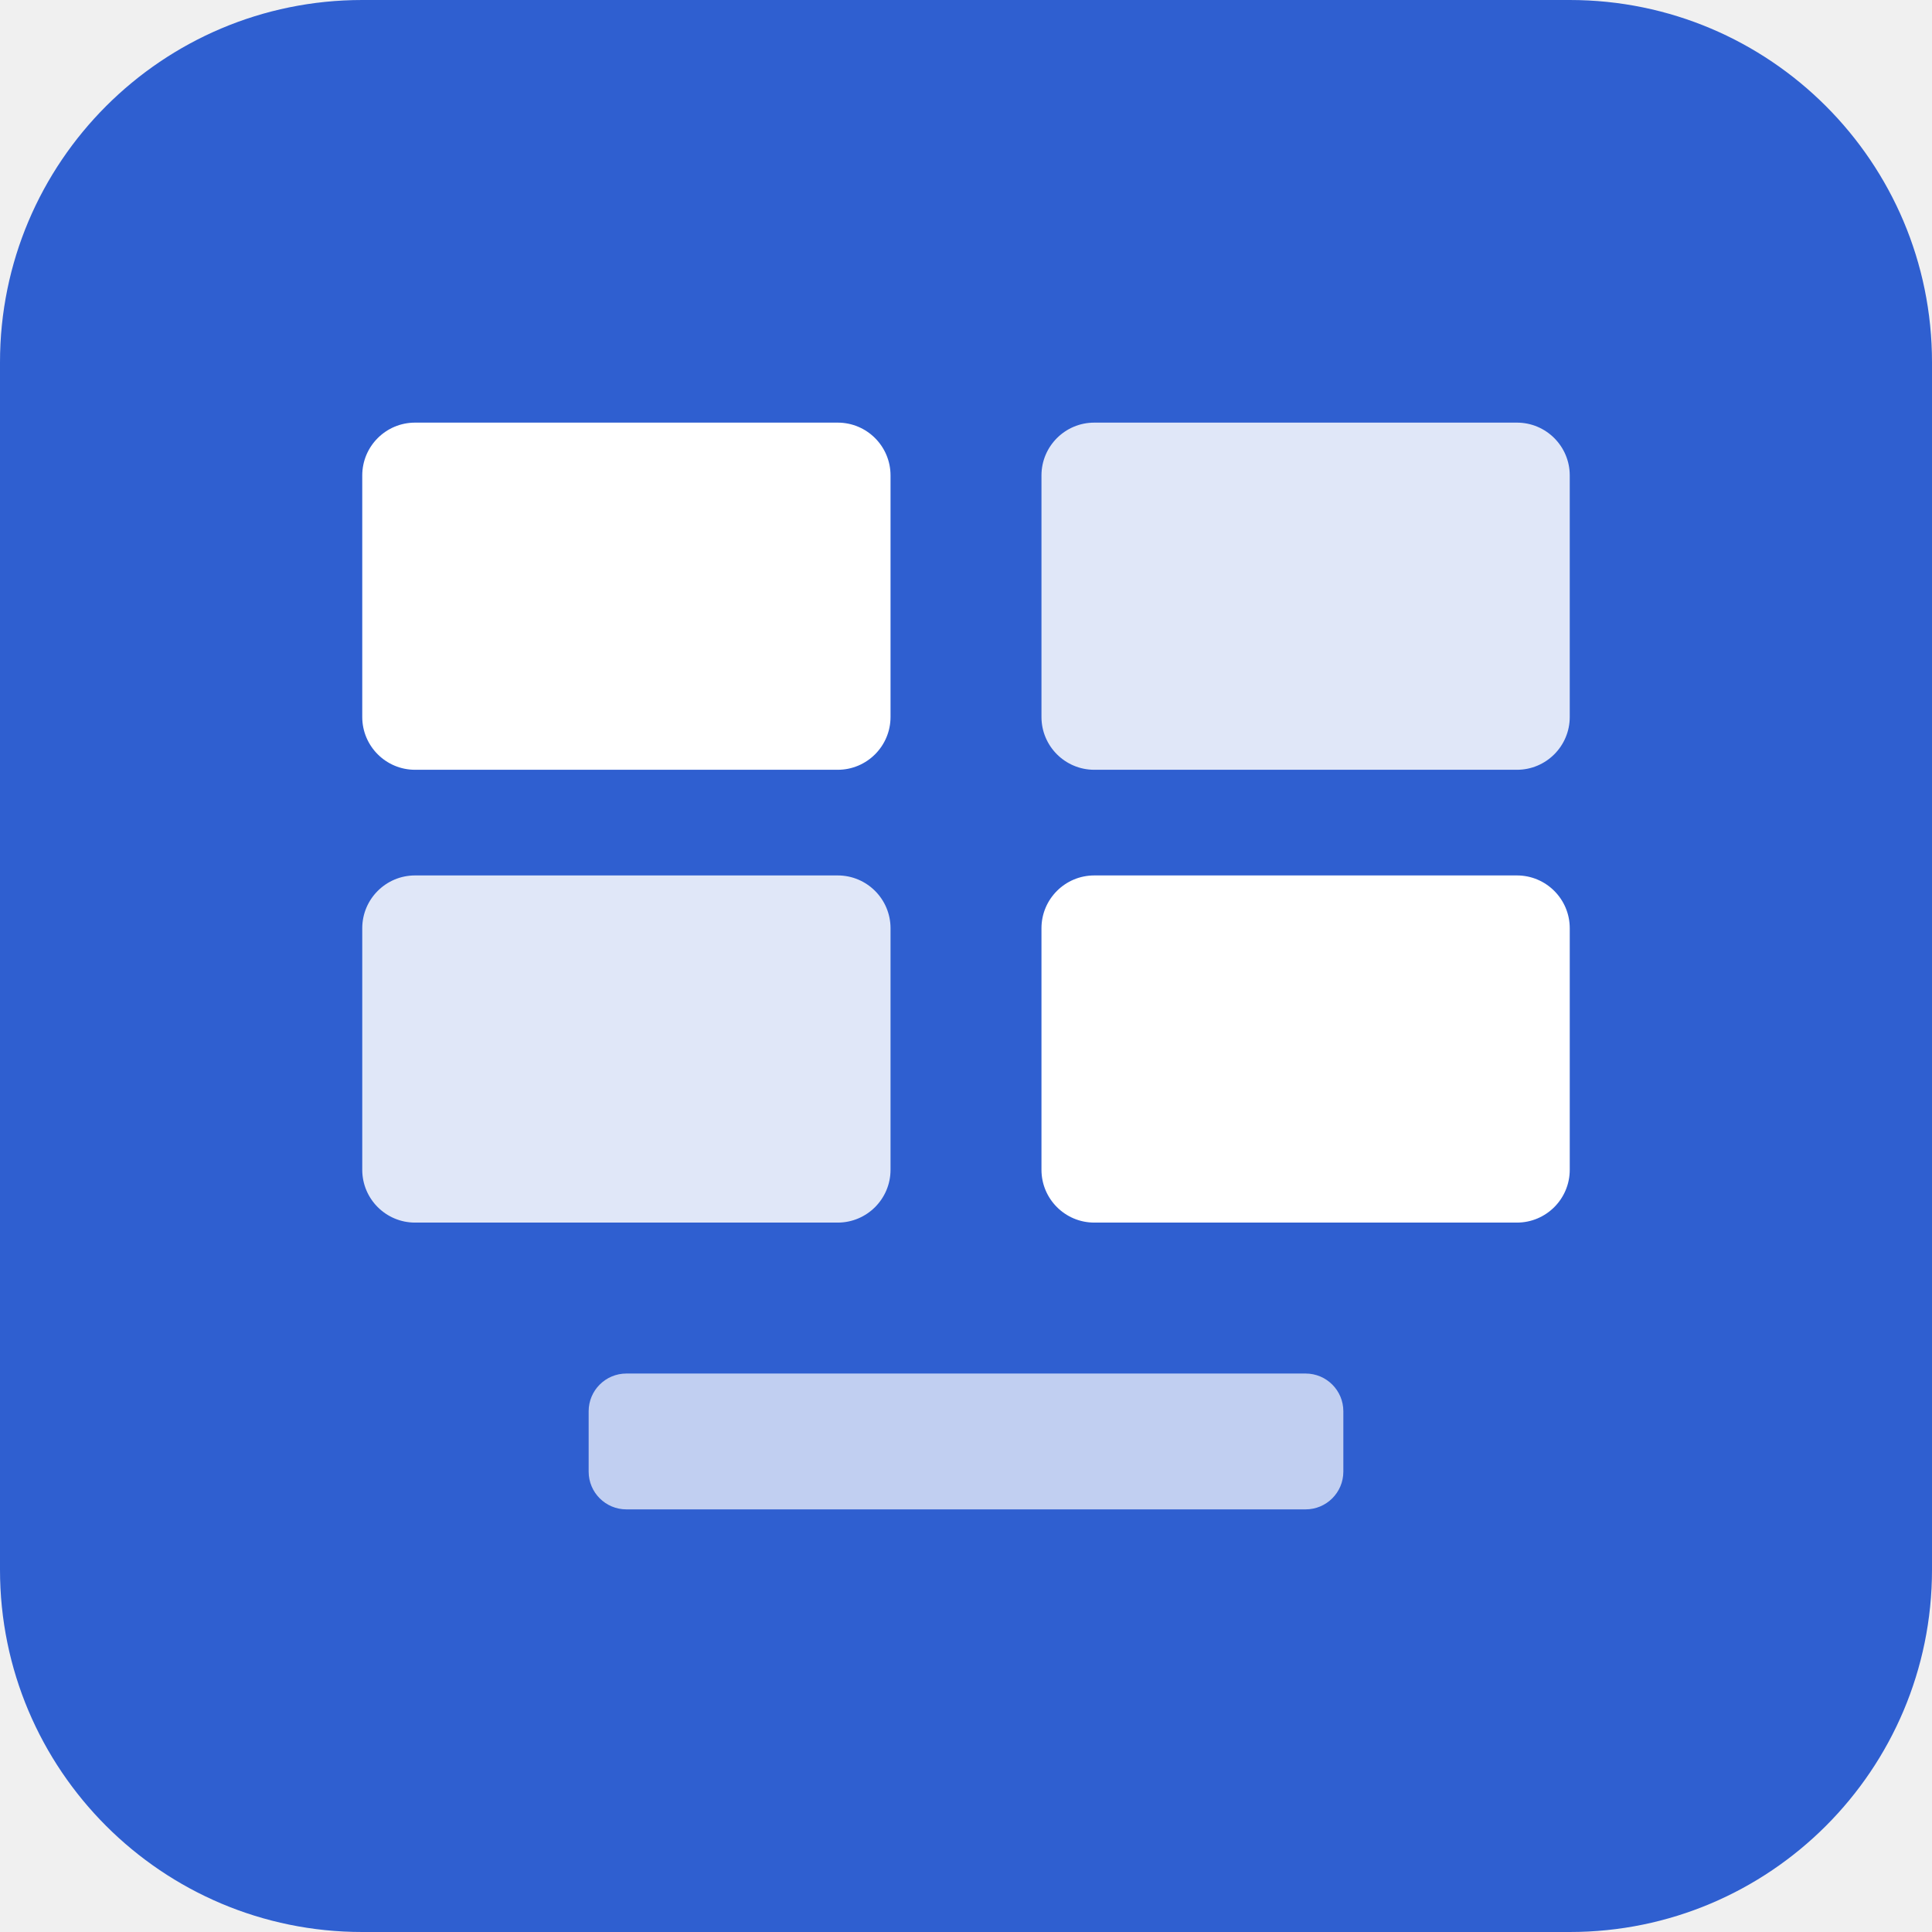
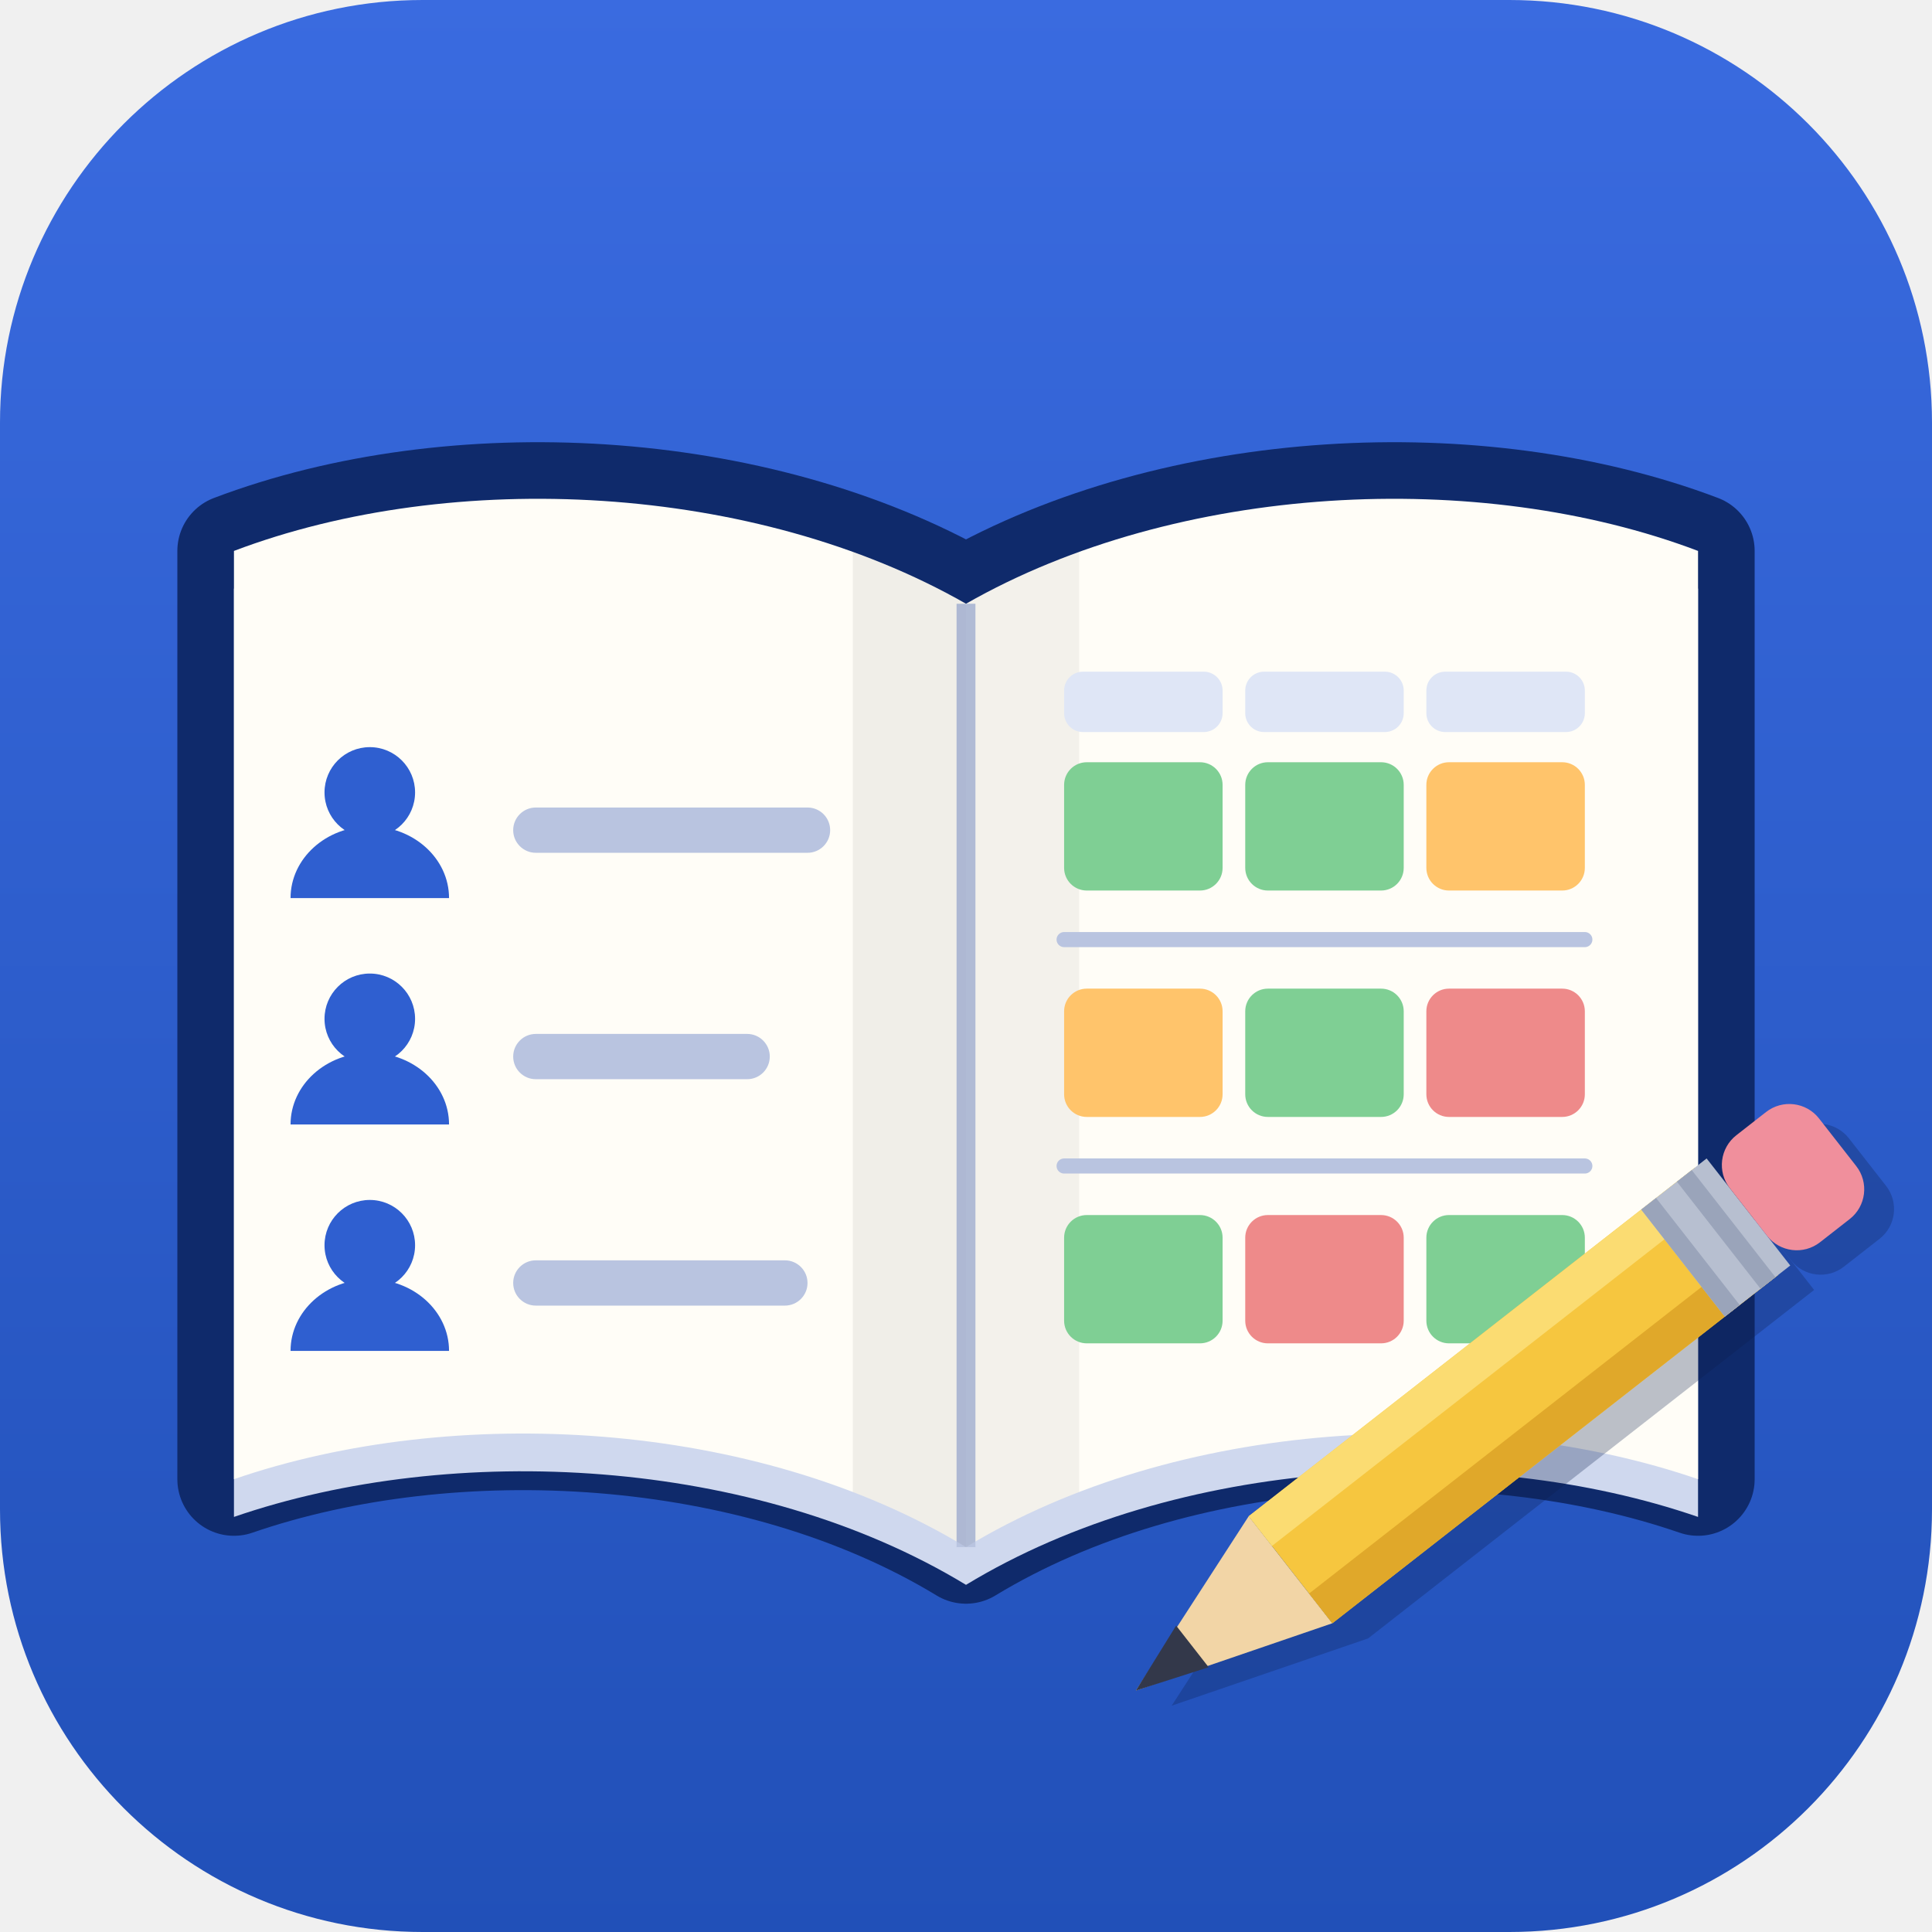
<svg xmlns="http://www.w3.org/2000/svg" viewBox="0 0 512 512">
-   <rect width="512" height="512" rx="96" fill="#2f5fd0" />
-   <g fill="#fff">
-     <rect x="96" y="112" width="140" height="92" rx="14" />
-     <rect x="276" y="112" width="140" height="92" rx="14" opacity=".85" />
-     <rect x="96" y="232" width="140" height="92" rx="14" opacity=".85" />
-     <rect x="276" y="232" width="140" height="92" rx="14" />
-     <rect x="156" y="364" width="200" height="36" rx="10" opacity=".7" />
+   <defs>
+     <linearGradient id="bg" x1="0" y1="0" x2="0" y2="1">
+       <stop offset="0" stop-color="#3a6be0" />
+       <stop offset="1" stop-color="#2150b8" />
+     </linearGradient>
+     <clipPath id="L">
+       <path d="M256 160C200 128 120 124 62 146L62 392C120 372 200 376 256 410Z" />
+     </clipPath>
+     <clipPath id="R">
+       <path d="M256 160C312 128 392 124 450 146L450 392C392 372 312 376 256 410Z" />
+     </clipPath>
+   </defs>
+   <g id="bgshape">
+     <rect width="512" height="512" rx="112" fill="url(#bg)" />
+   </g>
+   <g id="art">
+     <g stroke-linejoin="round">
+       <path d="M256 160C200 128 120 124 62 146L62 392C120 372 200 376 256 410C312 376 392 372 450 392L450 146C392 124 312 128 256 160Z" fill="#0f2a6b" stroke="#0f2a6b" stroke-width="30" />
+       <path d="M256 168C200 138 120 134 62 156L62 402C120 382 200 386 256 420C312 386 392 382 450 402L450 156C392 134 312 138 256 168Z" fill="#cfd8ee" />
+     </g>
+     <path d="M256 160C200 128 120 124 62 146L62 392C120 372 200 376 256 410Z" fill="#fffdf7" />
+     <path d="M256 160C312 128 392 124 450 146L450 392C392 372 312 376 256 410Z" fill="#fffdf7" />
+     <path d="M256 160L256 410" stroke="#b9c4e0" stroke-width="5" />
+     <g clip-path="url(#L)">
+       <rect x="226" y="120" width="30" height="300" fill="#000" opacity=".06" />
+     </g>
+     <g clip-path="url(#R)">
+       <rect x="256" y="120" width="30" height="300" fill="#000" opacity=".05" />
+     </g>
+     <g id="names">
+       <g fill="#2f5fd0">
+         <circle cx="98" cy="210" r="12" />
+         <path d="M77 238a21 19 0 0 1 42 0z" />
+         <circle cx="98" cy="270" r="12" />
+         <path d="M77 298a21 19 0 0 1 42 0z" />
+         <circle cx="98" cy="330" r="12" />
+         <path d="M77 358a21 19 0 0 1 42 0z" />
+       </g>
+       <g fill="#b9c4e0">
+         <rect x="136" y="214" width="84" height="12" rx="6" />
+         <rect x="136" y="274" width="68" height="12" rx="6" />
+         <rect x="136" y="334" width="78" height="12" rx="6" />
+       </g>
+     </g>
+     <g id="grid">
+       <g fill="#dfe6f6">
+         <rect x="282" y="178" width="42" height="16" rx="5" />
+         <rect x="330" y="178" width="42" height="16" rx="5" />
+         <rect x="378" y="178" width="42" height="16" rx="5" />
+       </g>
+       <g>
+         <rect x="282" y="202" width="42" height="34" rx="6" fill="#7fcf94" />
+         <rect x="330" y="202" width="42" height="34" rx="6" fill="#7fcf94" />
+         <rect x="378" y="202" width="42" height="34" rx="6" fill="#ffc46b" />
+         <rect x="282" y="262" width="42" height="34" rx="6" fill="#ffc46b" />
+         <rect x="330" y="262" width="42" height="34" rx="6" fill="#7fcf94" />
+         <rect x="378" y="262" width="42" height="34" rx="6" fill="#ee8a8a" />
+         <rect x="282" y="322" width="42" height="34" rx="6" fill="#7fcf94" />
+         <rect x="330" y="322" width="42" height="34" rx="6" fill="#ee8a8a" />
+         <rect x="378" y="322" width="42" height="34" rx="6" fill="#7fcf94" />
+       </g>
+       <g stroke="#b9c4e0" stroke-width="4" stroke-linecap="round">
+         <path d="M282 249H420M282 309H420" />
+       </g>
+     </g>
+     <g transform="translate(342 416) rotate(-38)">
+       <g transform="translate(5 9)" opacity=".28" fill="#0a1d4d">
+         <path d="M-52 0L0 -18H150V18H0Z" />
+         <rect x="150" y="-18" width="32" height="36" rx="10" />
+       </g>
+       <path d="M-52 0L0 -18V18Z" fill="#f2d5a6" />
+       <path d="M-52 0L-33 -7V7Z" fill="#33384a" />
+       <rect x="0" y="-18" width="150" height="36" fill="#f6c63f" />
+       <rect x="0" y="-18" width="150" height="10" fill="#fbdc72" />
+       <rect x="0" y="8" width="150" height="10" fill="#e0a82a" />
+       <rect x="132" y="-18" width="22" height="36" fill="#b7bfd0" />
+       <rect x="132" y="-18" width="5" height="36" fill="#9aa4ba" />
+       <rect x="144" y="-18" width="5" height="36" fill="#9aa4ba" />
+       <rect x="154" y="-18" width="30" height="36" rx="10" fill="#f08f9c" />
+     </g>
  </g>
</svg>
